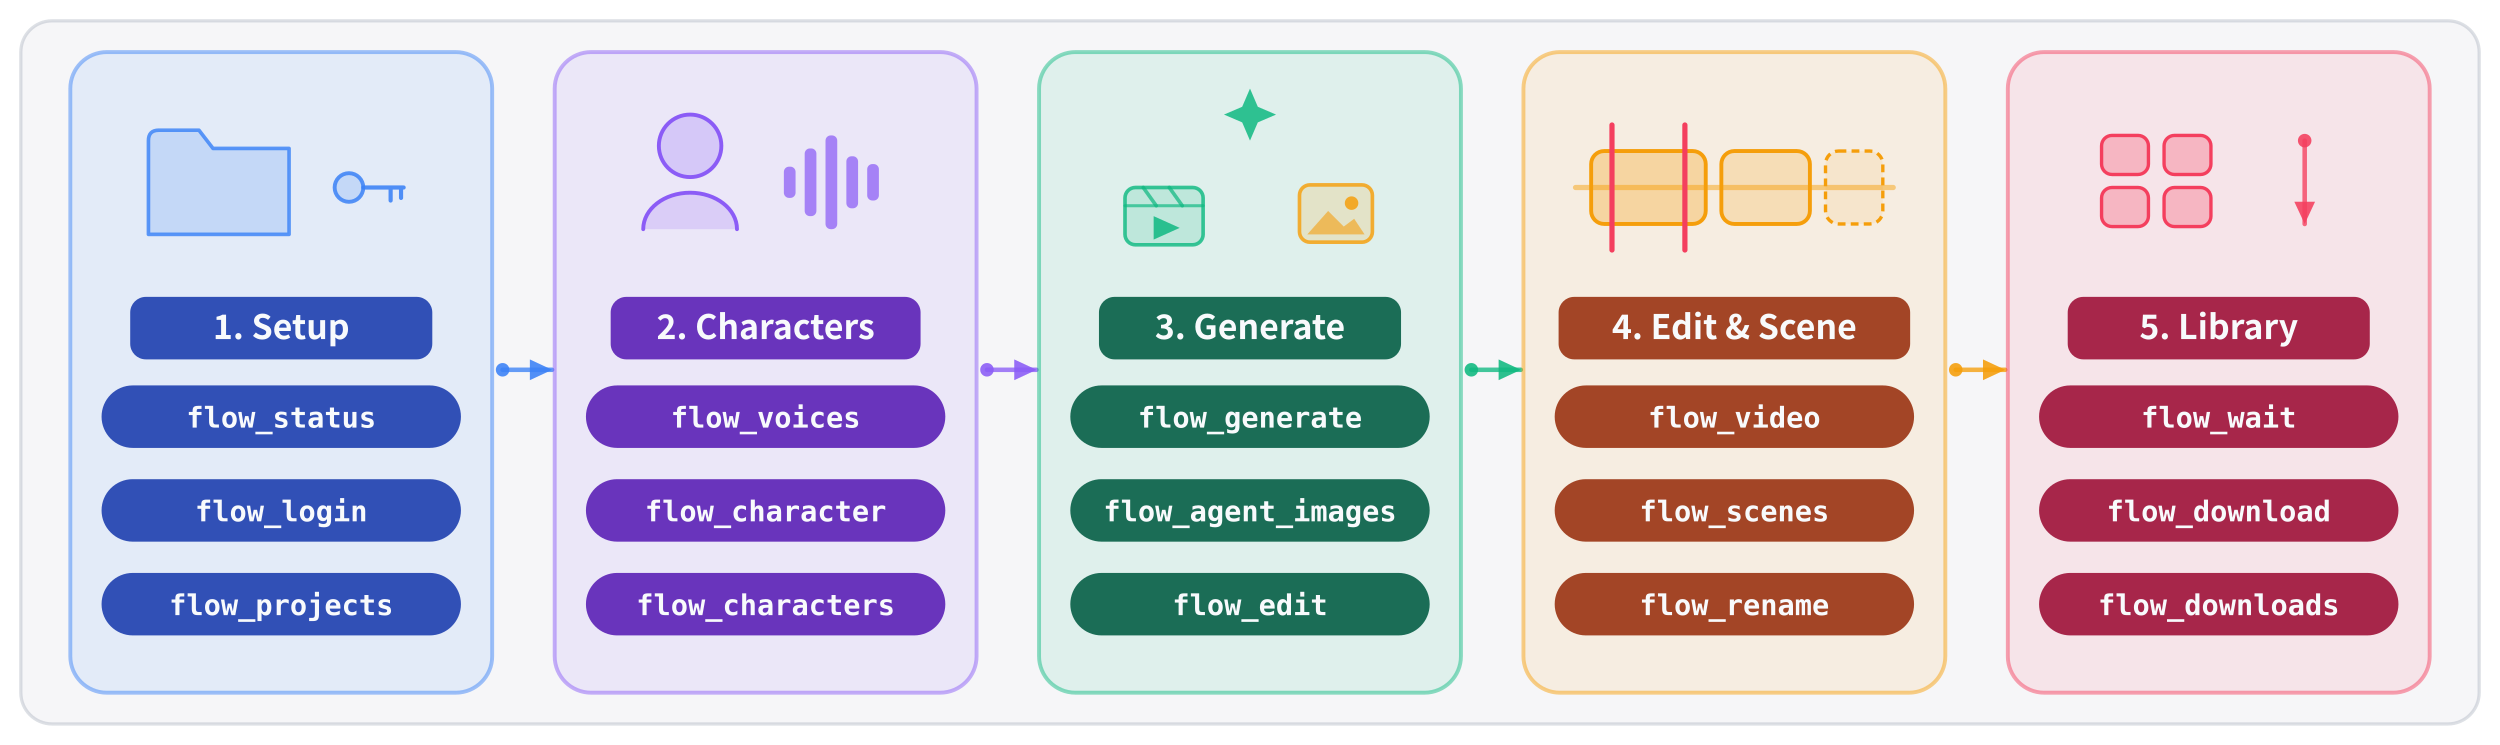
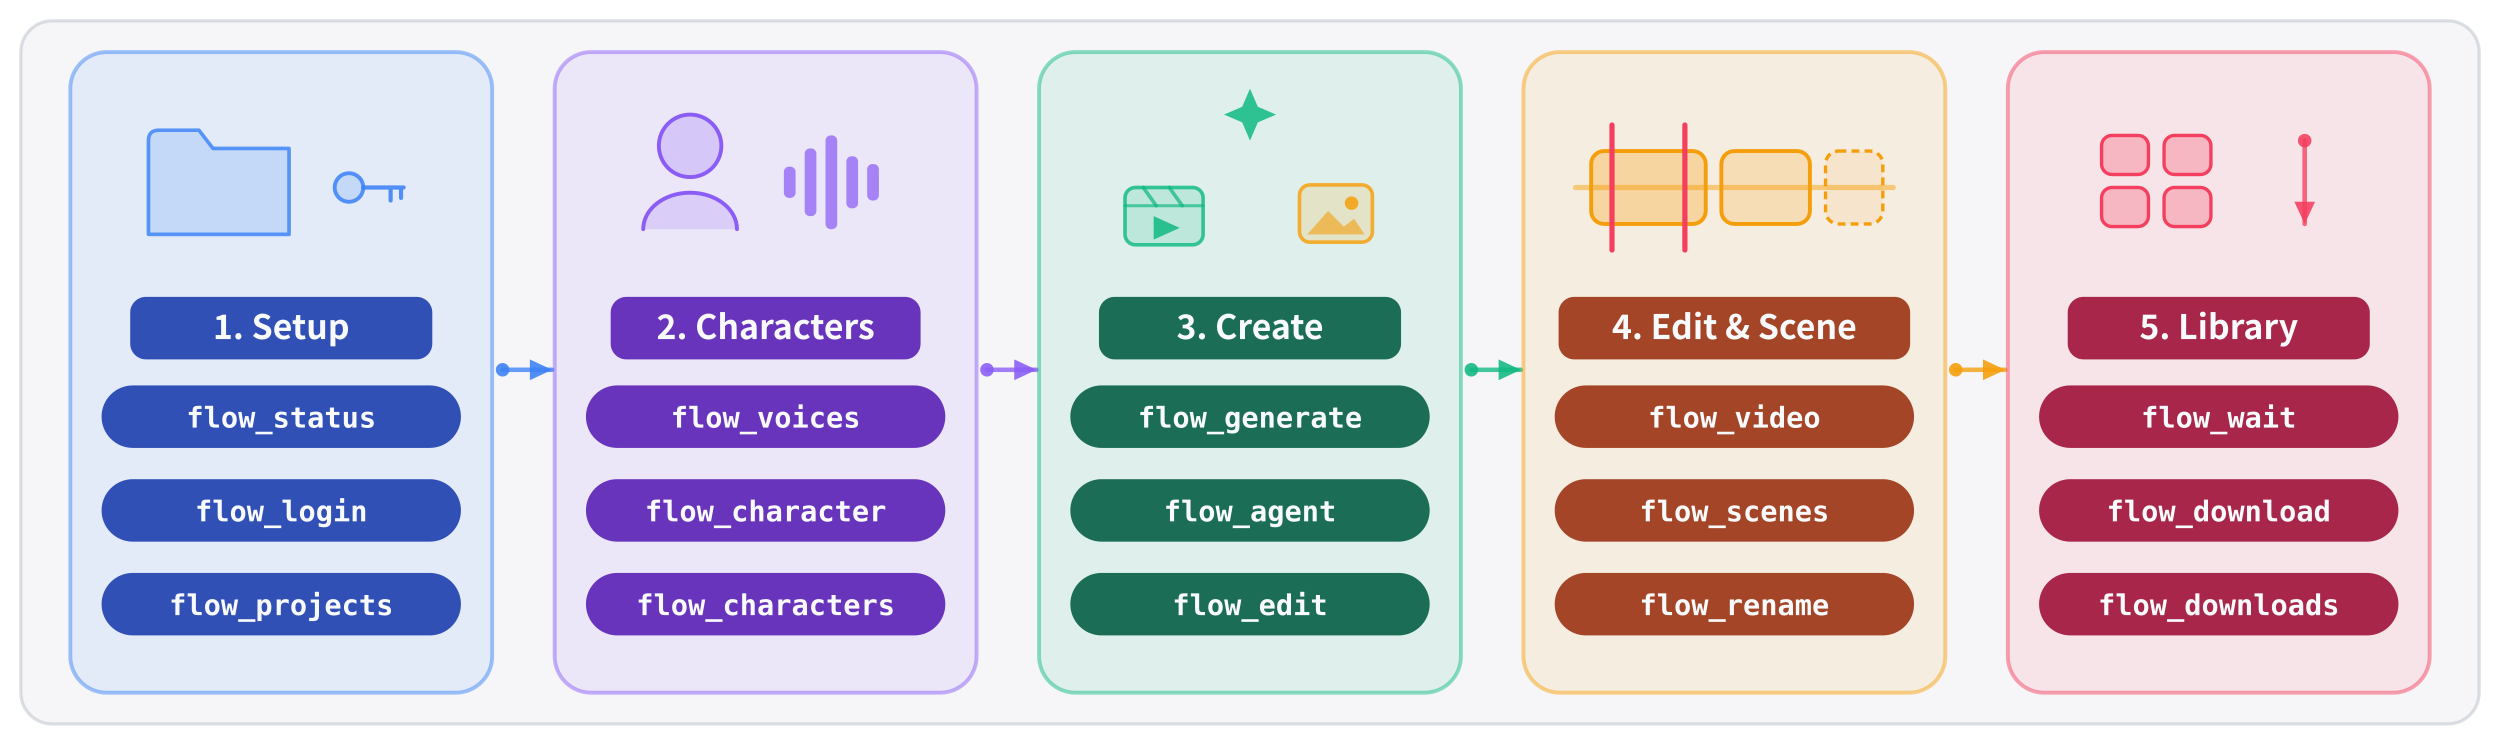
<svg xmlns="http://www.w3.org/2000/svg" viewBox="0 0 960 286" width="100%" role="img" aria-labelledby="svg-title svg-desc">
  <style>
    path, line, polyline, polygon { stroke-linecap: round; stroke-linejoin: round; }
    text { font-family: system-ui, -apple-system, 'Segoe UI', 'PingFang SC', 'Hiragino Sans', 'Noto Sans CJK SC', 'Noto Sans JP', sans-serif; }
    .mono { font-family: ui-monospace, 'SFMono-Regular', Menlo, Consolas, monospace; }
    .h1 { font-size: 13px; font-weight: 700; fill: #f8fafc; }
    .lbl { font-size: 11.5px; font-weight: 600; fill: #f8fafc; }
    .badge { font-size: 11.5px; font-weight: 600; fill: #f8fafc; }
    .pill { font-size: 11px; font-weight: 700; fill: #f8fafc; }
  </style>
  <defs>
    <marker id="arrow-blue" viewBox="0 0 10 10" refX="8.5" refY="5" markerWidth="6.5" markerHeight="6.5" orient="auto-start-reverse">
      <path d="M 1 1.5 L 8.5 5 L 1 8.5 z" fill="#3b82f6" fill-opacity="0.88" />
    </marker>
    <marker id="arrow-teal" viewBox="0 0 10 10" refX="8.5" refY="5" markerWidth="6.5" markerHeight="6.5" orient="auto-start-reverse">
      <path d="M 1 1.5 L 8.5 5 L 1 8.5 z" fill="#10b981" fill-opacity="0.88" />
    </marker>
    <marker id="arrow-amber" viewBox="0 0 10 10" refX="8.5" refY="5" markerWidth="6.5" markerHeight="6.5" orient="auto-start-reverse">
      <path d="M 1 1.5 L 8.5 5 L 1 8.5 z" fill="#f59e0b" fill-opacity="0.88" />
    </marker>
    <marker id="arrow-purple" viewBox="0 0 10 10" refX="8.5" refY="5" markerWidth="6.5" markerHeight="6.5" orient="auto-start-reverse">
      <path d="M 1 1.5 L 8.5 5 L 1 8.5 z" fill="#8b5cf6" fill-opacity="0.88" />
    </marker>
    <marker id="arrow-rose" viewBox="0 0 10 10" refX="8.5" refY="5" markerWidth="6.5" markerHeight="6.5" orient="auto-start-reverse">
      <path d="M 1 1.5 L 8.5 5 L 1 8.5 z" fill="#f43f5e" fill-opacity="0.88" />
    </marker>
    <marker id="arrow-slate" viewBox="0 0 10 10" refX="8.5" refY="5" markerWidth="6.5" markerHeight="6.5" orient="auto-start-reverse">
      <path d="M 1 1.5 L 8.5 5 L 1 8.5 z" fill="#64748b" fill-opacity="0.88" />
    </marker>
  </defs>
  <rect x="8" y="8" width="944" height="270" rx="12" fill="#64748b" fill-opacity="0.06" stroke="#64748b" stroke-opacity="0.22" stroke-width="1.25" />
  <rect x="27" y="20" width="162" height="246" rx="14" fill="#3b82f6" fill-opacity="0.1" stroke="#3b82f6" stroke-opacity="0.48" stroke-width="1.5" />
  <path d="M 57 54 L 57 90 L 111 90 L 111 57 L 81.8 57 L 76.4 50 L 61 50 Q 57 50 57 54 Z" fill="#3b82f6" fill-opacity="0.18" stroke="#3b82f6" stroke-opacity="0.82" stroke-width="1.4" />
  <circle cx="134" cy="72" r="5.5" fill="#3b82f6" fill-opacity="0.18" stroke="#3b82f6" stroke-opacity="0.85" stroke-width="1.5" />
  <path d="M 139.5 72 L 155 72 M 150 72 L 150 77 M 154 72 L 154 76" fill="none" stroke="#3b82f6" stroke-opacity="0.88" stroke-width="1.6" />
  <rect data-capsule="1" x="50.0" y="114.0" width="116" height="24.0" rx="6.0" fill="#1e40af" fill-opacity="0.90" stroke="none" />
  <text x="108.0" y="130.2" text-anchor="middle" class="h1" fill="#f8fafc">1. Setup</text>
  <rect data-capsule="1" x="39.0" y="148.0" width="138" height="24.0" rx="12.0" fill="#1e40af" fill-opacity="0.90" stroke="none" />
  <text x="108.0" y="164.2" text-anchor="middle" class="pill mono" fill="#f8fafc">flow_status</text>
  <rect data-capsule="1" x="39.0" y="184.0" width="138" height="24.0" rx="12.0" fill="#1e40af" fill-opacity="0.90" stroke="none" />
  <text x="108.0" y="200.2" text-anchor="middle" class="pill mono" fill="#f8fafc">flow_login</text>
  <rect data-capsule="1" x="39.0" y="220.0" width="138" height="24.0" rx="12.0" fill="#1e40af" fill-opacity="0.90" stroke="none" />
  <text x="108.0" y="236.2" text-anchor="middle" class="pill mono" fill="#f8fafc">flow_projects</text>
  <path d="M 193 142 L 212 142" fill="none" stroke="#3b82f6" stroke-opacity="0.78" stroke-width="1.75" marker-end="url(#arrow-blue)" />
  <circle data-anchor="1" cx="193" cy="142" r="2.6" fill="#3b82f6" fill-opacity="0.88" />
  <rect x="213" y="20" width="162" height="246" rx="14" fill="#8b5cf6" fill-opacity="0.1" stroke="#8b5cf6" stroke-opacity="0.48" stroke-width="1.5" />
  <circle cx="265" cy="56" r="12" fill="#8b5cf6" fill-opacity="0.22" stroke="#8b5cf6" stroke-width="1.5" />
  <path d="M 247 88 A 18 14 0 0 1 283 88" fill="#8b5cf6" fill-opacity="0.18" stroke="#8b5cf6" stroke-width="1.5" />
  <rect x="301" y="64.0" width="4.5" height="12" rx="2" fill="#8b5cf6" fill-opacity="0.72" />
  <rect x="309" y="57.0" width="4.5" height="26" rx="2" fill="#8b5cf6" fill-opacity="0.72" />
  <rect x="317" y="52.0" width="4.5" height="36" rx="2" fill="#8b5cf6" fill-opacity="0.72" />
  <rect x="325" y="60.0" width="4.5" height="20" rx="2" fill="#8b5cf6" fill-opacity="0.72" />
  <rect x="333" y="63.0" width="4.5" height="14" rx="2" fill="#8b5cf6" fill-opacity="0.72" />
  <rect data-capsule="1" x="234.5" y="114.0" width="119" height="24.0" rx="6.0" fill="#5b21b6" fill-opacity="0.90" stroke="none" />
  <text x="294.0" y="130.2" text-anchor="middle" class="h1" fill="#f8fafc">2. Characters</text>
  <rect data-capsule="1" x="225.0" y="148.0" width="138" height="24.0" rx="12.0" fill="#5b21b6" fill-opacity="0.90" stroke="none" />
  <text x="294.0" y="164.2" text-anchor="middle" class="pill mono" fill="#f8fafc">flow_voices</text>
  <rect data-capsule="1" x="225.0" y="184.0" width="138" height="24.0" rx="12.0" fill="#5b21b6" fill-opacity="0.90" stroke="none" />
  <text x="294.0" y="200.2" text-anchor="middle" class="pill mono" fill="#f8fafc">flow_character</text>
  <rect data-capsule="1" x="225.0" y="220.0" width="138" height="24.0" rx="12.0" fill="#5b21b6" fill-opacity="0.90" stroke="none" />
  <text x="294.0" y="236.2" text-anchor="middle" class="pill mono" fill="#f8fafc">flow_characters</text>
  <path d="M 379 142 L 398 142" fill="none" stroke="#8b5cf6" stroke-opacity="0.78" stroke-width="1.75" marker-end="url(#arrow-purple)" />
  <circle data-anchor="1" cx="379" cy="142" r="2.6" fill="#8b5cf6" fill-opacity="0.88" />
  <rect x="399" y="20" width="162" height="246" rx="14" fill="#10b981" fill-opacity="0.1" stroke="#10b981" stroke-opacity="0.48" stroke-width="1.5" />
  <path d="M 480 34 L 483 41 L 490 44 L 483 47 L 480 54 L 477 47 L 470 44 L 477 41 Z" fill="#10b981" fill-opacity="0.85" />
  <rect x="432" y="72" width="30" height="22" rx="4" fill="#10b981" fill-opacity="0.16" stroke="#10b981" stroke-opacity="0.82" stroke-width="1.4" />
  <line x1="432" y1="79" x2="462" y2="79" stroke="#10b981" stroke-opacity="0.68" stroke-width="1.2" />
  <line x1="439" y1="72" x2="444" y2="79" stroke="#10b981" stroke-opacity="0.72" stroke-width="1.4" />
  <line x1="449" y1="72" x2="454" y2="79" stroke="#10b981" stroke-opacity="0.72" stroke-width="1.4" />
  <polygon points="443,83 453,87.5 443,92" fill="#10b981" fill-opacity="0.85" />
  <rect x="499" y="71" width="28" height="22" rx="4" fill="#f59e0b" fill-opacity="0.16" stroke="#f59e0b" stroke-opacity="0.82" stroke-width="1.4" />
  <circle cx="519" cy="78" r="2.6" fill="#f59e0b" fill-opacity="0.84" />
  <polygon points="502,90 510,81 516,87 520,84 524,90" fill="#f59e0b" fill-opacity="0.58" />
  <rect data-capsule="1" x="422.0" y="114.0" width="116" height="24.0" rx="6.0" fill="#065f46" fill-opacity="0.90" stroke="none" />
-   <text x="480.0" y="130.2" text-anchor="middle" class="h1" fill="#f8fafc">3. Generate</text>
+   <text x="480.0" y="130.2" text-anchor="middle" class="h1" fill="#f8fafc">3. Create</text>
  <rect data-capsule="1" x="411.0" y="148.0" width="138" height="24.0" rx="12.0" fill="#065f46" fill-opacity="0.90" stroke="none" />
  <text x="480.0" y="164.2" text-anchor="middle" class="pill mono" fill="#f8fafc">flow_generate</text>
  <rect data-capsule="1" x="411.0" y="184.0" width="138" height="24.0" rx="12.0" fill="#065f46" fill-opacity="0.90" stroke="none" />
-   <text x="480.0" y="200.2" text-anchor="middle" class="pill mono" fill="#f8fafc">flow_agent_images</text>
+   <text x="480.0" y="200.2" text-anchor="middle" class="pill mono" fill="#f8fafc">flow_agent</text>
  <rect data-capsule="1" x="411.0" y="220.0" width="138" height="24.0" rx="12.0" fill="#065f46" fill-opacity="0.90" stroke="none" />
  <text x="480.0" y="236.2" text-anchor="middle" class="pill mono" fill="#f8fafc">flow_edit</text>
  <path d="M 565 142 L 584 142" fill="none" stroke="#10b981" stroke-opacity="0.78" stroke-width="1.75" marker-end="url(#arrow-teal)" />
  <circle data-anchor="1" cx="565" cy="142" r="2.6" fill="#10b981" fill-opacity="0.88" />
  <rect x="585" y="20" width="162" height="246" rx="14" fill="#f59e0b" fill-opacity="0.1" stroke="#f59e0b" stroke-opacity="0.48" stroke-width="1.5" />
  <line x1="605" y1="72" x2="727" y2="72" stroke="#f59e0b" stroke-opacity="0.48" stroke-width="2" />
  <rect x="611" y="58" width="44" height="28" rx="5" fill="#f59e0b" fill-opacity="0.30" stroke="#f59e0b" stroke-width="1.5" />
  <rect x="661" y="58" width="34" height="28" rx="5" fill="#f59e0b" fill-opacity="0.20" stroke="#f59e0b" stroke-width="1.5" />
  <rect x="701" y="58" width="22" height="28" rx="5" fill="#f59e0b" fill-opacity="0.10" stroke="#f59e0b" stroke-dasharray="3 2" stroke-width="1.3" />
  <path d="M 619 48 L 619 96 M 647 48 L 647 96" stroke="#f43f5e" stroke-width="2" />
  <rect data-capsule="1" x="598.5" y="114.0" width="135" height="24.0" rx="6.0" fill="#9a3412" fill-opacity="0.90" stroke="none" />
  <text x="666.0" y="130.2" text-anchor="middle" class="h1" fill="#f8fafc">4. Edit &amp; Scene</text>
  <rect data-capsule="1" x="597.0" y="148.0" width="138" height="24.0" rx="12.0" fill="#9a3412" fill-opacity="0.90" stroke="none" />
  <text x="666.0" y="164.2" text-anchor="middle" class="pill mono" fill="#f8fafc">flow_video</text>
  <rect data-capsule="1" x="597.0" y="184.0" width="138" height="24.0" rx="12.0" fill="#9a3412" fill-opacity="0.90" stroke="none" />
  <text x="666.0" y="200.2" text-anchor="middle" class="pill mono" fill="#f8fafc">flow_scenes</text>
  <rect data-capsule="1" x="597.0" y="220.0" width="138" height="24.0" rx="12.0" fill="#9a3412" fill-opacity="0.90" stroke="none" />
  <text x="666.0" y="236.2" text-anchor="middle" class="pill mono" fill="#f8fafc">flow_rename</text>
  <path d="M 751 142 L 770 142" fill="none" stroke="#f59e0b" stroke-opacity="0.78" stroke-width="1.75" marker-end="url(#arrow-amber)" />
  <circle data-anchor="1" cx="751" cy="142" r="2.6" fill="#f59e0b" fill-opacity="0.88" />
  <rect x="771" y="20" width="162" height="246" rx="14" fill="#f43f5e" fill-opacity="0.1" stroke="#f43f5e" stroke-opacity="0.48" stroke-width="1.5" />
  <rect x="807" y="52" width="18" height="15" rx="4" fill="#f43f5e" fill-opacity="0.28" stroke="#f43f5e" stroke-width="1.3" />
  <rect x="831" y="52" width="18" height="15" rx="4" fill="#f43f5e" fill-opacity="0.28" stroke="#f43f5e" stroke-width="1.3" />
  <rect x="807" y="72" width="18" height="15" rx="4" fill="#f43f5e" fill-opacity="0.28" stroke="#f43f5e" stroke-width="1.3" />
  <rect x="831" y="72" width="18" height="15" rx="4" fill="#f43f5e" fill-opacity="0.28" stroke="#f43f5e" stroke-width="1.3" />
  <path d="M 885 54 L 885 86" fill="none" stroke="#f43f5e" stroke-opacity="0.78" stroke-width="1.75" marker-end="url(#arrow-rose)" />
  <circle data-anchor="1" cx="885" cy="54" r="2.6" fill="#f43f5e" fill-opacity="0.88" />
  <rect data-capsule="1" x="794.0" y="114.0" width="116" height="24.0" rx="6.0" fill="#9f1239" fill-opacity="0.90" stroke="none" />
  <text x="852.0" y="130.2" text-anchor="middle" class="h1" fill="#f8fafc">5. Library</text>
  <rect data-capsule="1" x="783.0" y="148.0" width="138" height="24.0" rx="12.0" fill="#9f1239" fill-opacity="0.90" stroke="none" />
  <text x="852.0" y="164.2" text-anchor="middle" class="pill mono" fill="#f8fafc">flow_wait</text>
  <rect data-capsule="1" x="783.0" y="184.0" width="138" height="24.0" rx="12.0" fill="#9f1239" fill-opacity="0.90" stroke="none" />
  <text x="852.0" y="200.2" text-anchor="middle" class="pill mono" fill="#f8fafc">flow_download</text>
  <rect data-capsule="1" x="783.0" y="220.0" width="138" height="24.0" rx="12.0" fill="#9f1239" fill-opacity="0.90" stroke="none" />
  <text x="852.0" y="236.2" text-anchor="middle" class="pill mono" fill="#f8fafc">flow_downloads</text>
</svg>
